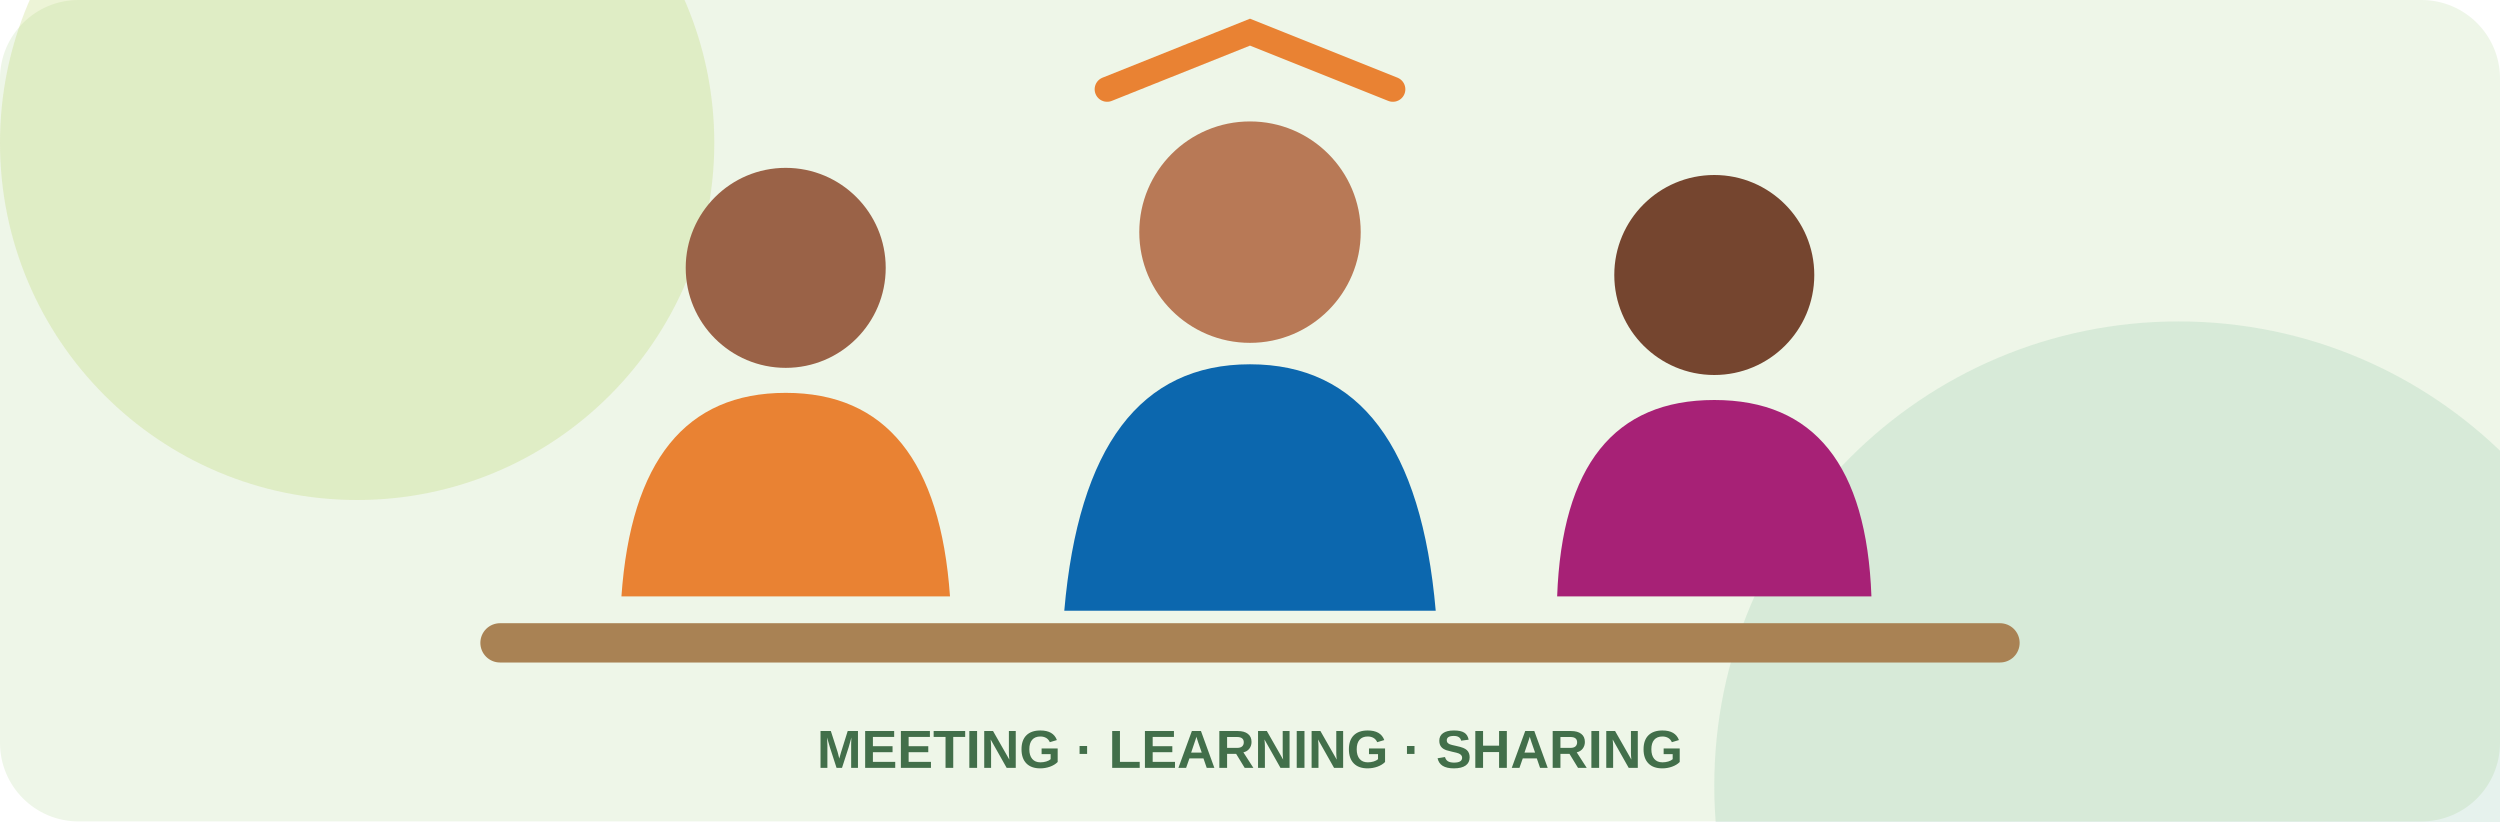
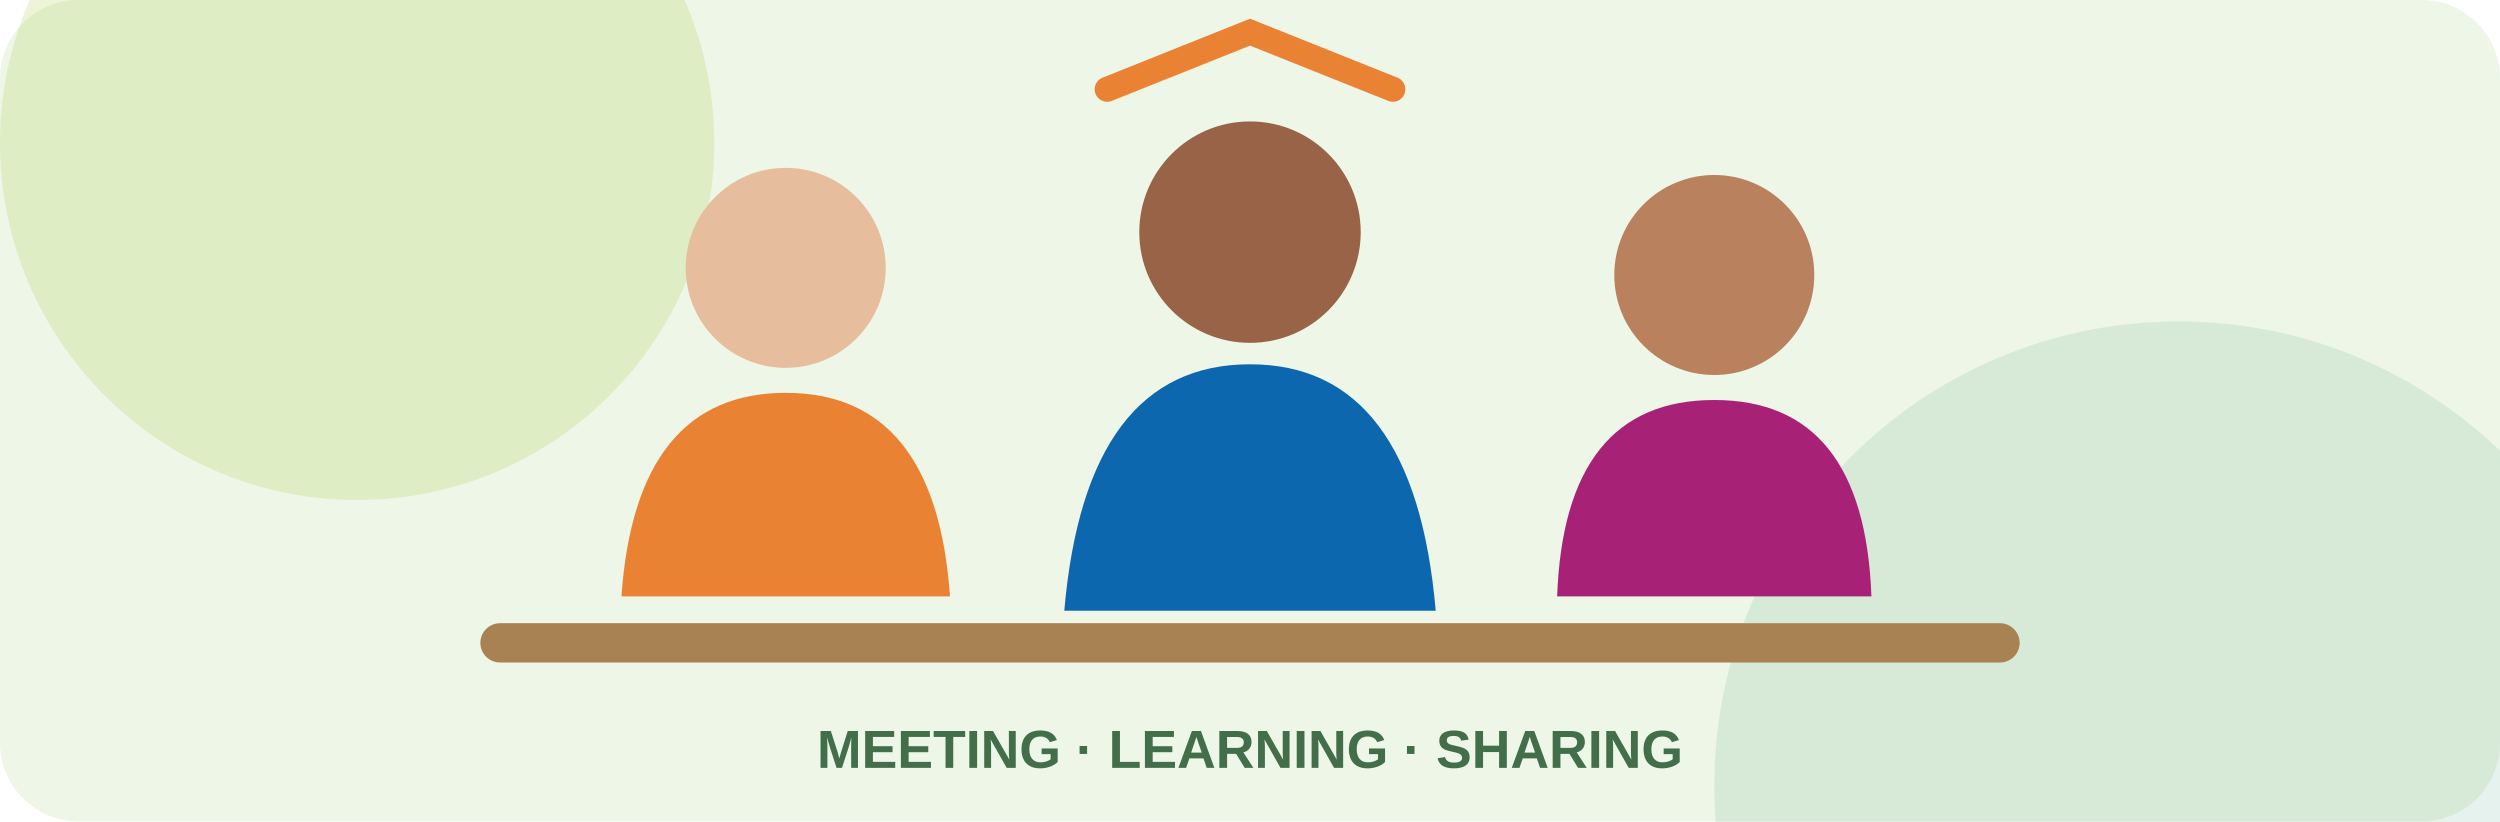
<svg xmlns="http://www.w3.org/2000/svg" viewBox="0 0 700 230">
  <defs>
    <linearGradient id="c" x1="0" x2="1" y2="1">
      <stop stop-color="#007D43" />
      <stop offset="1" stop-color="#A6C639" />
    </linearGradient>
  </defs>
  <rect width="700" height="230" rx="22" fill="#EEF6E8" />
  <circle cx="100" cy="40" r="100" fill="#A6C639" opacity=".2" />
  <circle cx="610" cy="220" r="130" fill="#007D43" opacity=".1" />
  <g>
-     <circle cx="220" cy="75" r="28" fill="#9A6247" />
+     <circle cx="220" cy="75" r="28" fill="#E6BE9D" />
    <path d="M174 167q4-57 46-57t46 57" fill="#E98233" />
-     <circle cx="350" cy="65" r="31" fill="#B87956" />
+     <circle cx="350" cy="65" r="31" fill="#986346" />
    <path d="M298 171q6-69 52-69t52 69" fill="#0C67AE" />
-     <circle cx="480" cy="77" r="28" fill="#75452F" />
+     <circle cx="480" cy="77" r="28" fill="#B9815D" />
    <path d="M436 167q2-55 44-55t44 55" fill="#A72176" />
  </g>
  <path d="M140 180h420" stroke="#A98254" stroke-width="11" stroke-linecap="round" />
  <path d="M310 25l40-16 40 16" fill="none" stroke="#E98233" stroke-width="7" stroke-linecap="round" />
  <text x="350" y="215" text-anchor="middle" font-family="Arial" font-size="15" font-weight="700" fill="#426F4A">MEETING · LEARNING · SHARING</text>
</svg>
